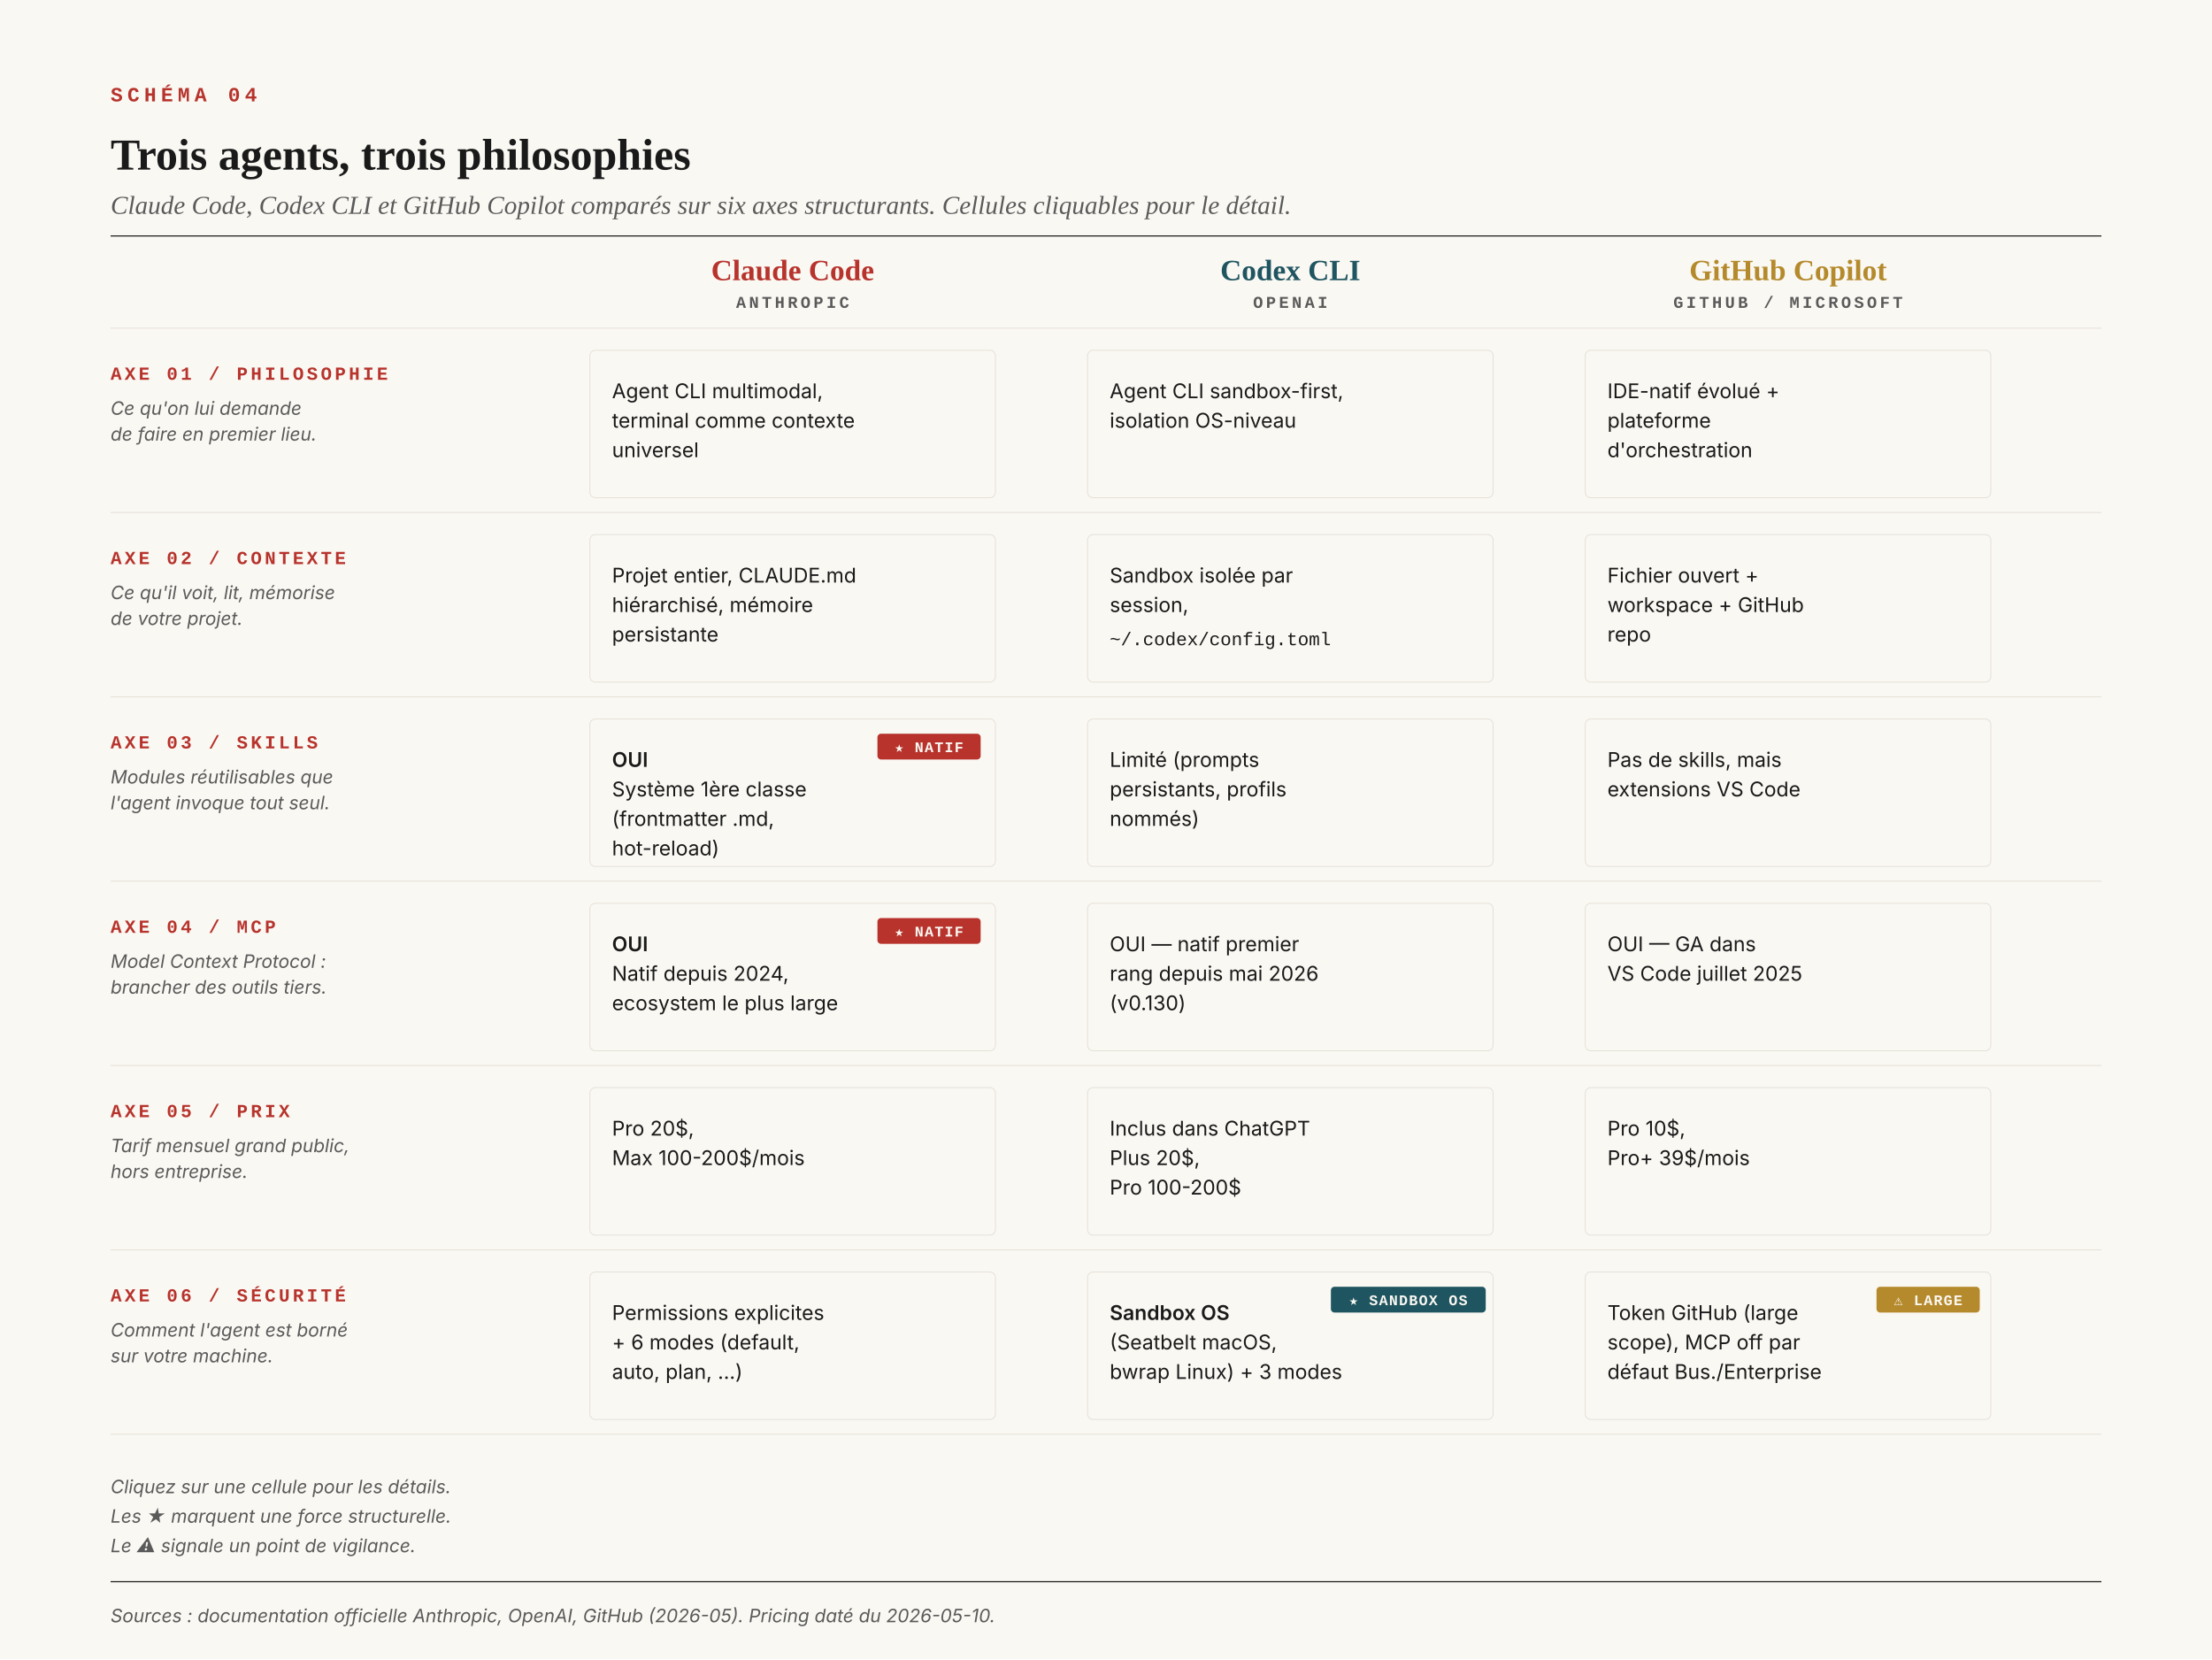
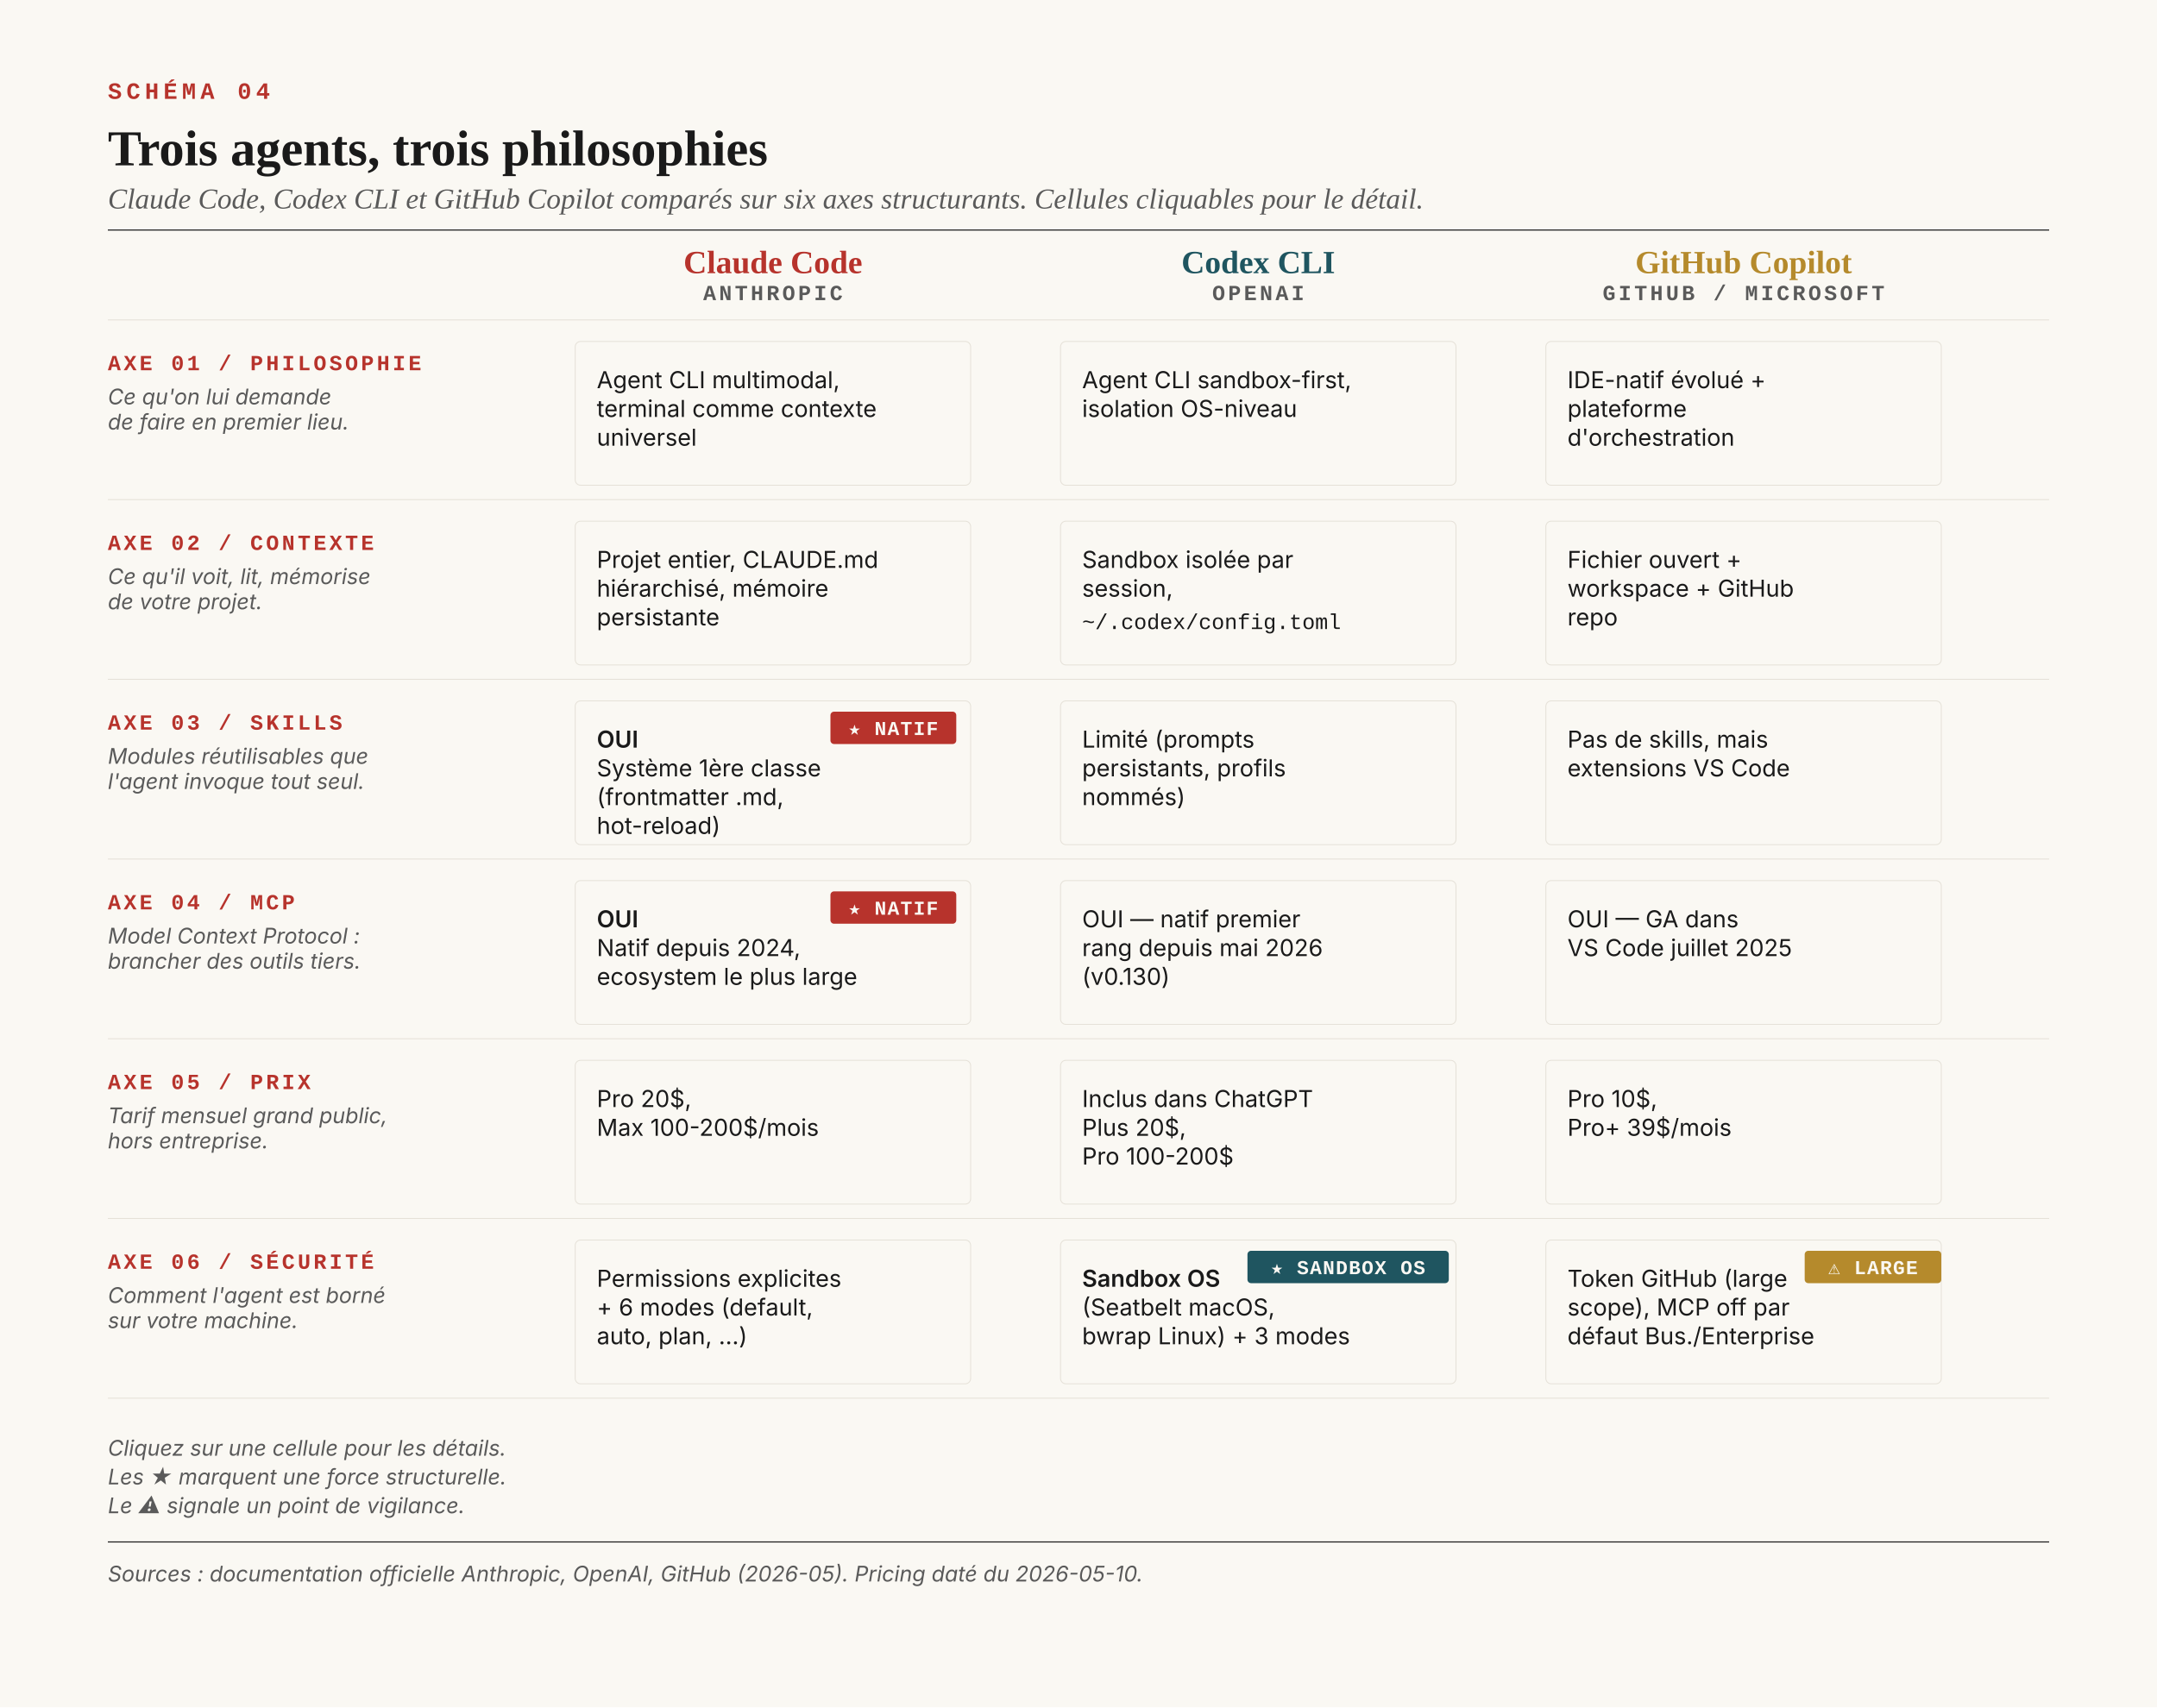
- <svg xmlns="http://www.w3.org/2000/svg" viewBox="0 0 1200 900" data-schema-id="schema-04" role="img" aria-label="Matrice comparative Claude Code, Codex CLI et GitHub Copilot sur six axes">
+ <svg xmlns="http://www.w3.org/2000/svg" viewBox="0 0 1200 950" data-schema-id="schema-04" role="img" aria-label="Matrice comparative Claude Code, Codex CLI et GitHub Copilot sur six axes">
  <defs>
    <style>
      .display { font-family: 'Spectral', 'Times New Roman', serif; }
      .body { font-family: 'Inter', 'Helvetica', sans-serif; }
      .mono { font-family: 'JetBrains Mono', 'Courier New', monospace; }
      .interactive { cursor: pointer; }
      .interactive:hover .cell-bg { fill: #F2EEE4; }
      .interactive:focus { outline: none; }
      .interactive:focus .cell-bg { stroke: #1A1A1A; stroke-width: 1; }
    </style>
  </defs>
-   <rect width="1200" height="900" fill="#FAF8F3" />
-   <text class="mono" x="60" y="55" font-size="11" font-weight="600" fill="#B7332C" letter-spacing="2.5">SCHÉMA 04</text>
-   <text class="display" x="60" y="92" font-size="24" font-weight="600" fill="#1A1A1A">Trois agents, trois philosophies</text>
-   <text class="display" x="60" y="116" font-size="14" font-style="italic" fill="#5A5A5A">Claude Code, Codex CLI et GitHub Copilot comparés sur six axes structurants. Cellules cliquables pour le détail.</text>
+   <rect width="1200" height="950" fill="#FAF8F3" />
+   <text class="mono" x="60" y="55" font-size="13" font-weight="600" fill="#B7332C" letter-spacing="2.5">SCHÉMA 04</text>
+   <text class="display" x="60" y="92" font-size="28" font-weight="600" fill="#1A1A1A">Trois agents, trois philosophies</text>
+   <text class="display" x="60" y="116" font-size="16" font-style="italic" fill="#5A5A5A">Claude Code, Codex CLI et GitHub Copilot comparés sur six axes structurants. Cellules cliquables pour le détail.</text>
  <line x1="60" y1="128" x2="1140" y2="128" stroke="#1A1A1A" stroke-width="0.6" />
-   <text class="display" x="430" y="152" font-size="16" font-weight="600" fill="#B7332C" text-anchor="middle">Claude Code</text>
-   <text class="mono" x="430" y="167" font-size="9" font-weight="600" fill="#5A5A5A" letter-spacing="1.6" text-anchor="middle">ANTHROPIC</text>
-   <text class="display" x="700" y="152" font-size="16" font-weight="600" fill="#1F5560" text-anchor="middle">Codex CLI</text>
-   <text class="mono" x="700" y="167" font-size="9" font-weight="600" fill="#5A5A5A" letter-spacing="1.6" text-anchor="middle">OPENAI</text>
-   <text class="display" x="970" y="152" font-size="16" font-weight="600" fill="#B58A2C" text-anchor="middle">GitHub Copilot</text>
-   <text class="mono" x="970" y="167" font-size="9" font-weight="600" fill="#5A5A5A" letter-spacing="1.6" text-anchor="middle">GITHUB / MICROSOFT</text>
+   <text class="display" x="430" y="152" font-size="18" font-weight="600" fill="#B7332C" text-anchor="middle">Claude Code</text>
+   <text class="mono" x="430" y="167" font-size="12" font-weight="600" fill="#5A5A5A" letter-spacing="1.6" text-anchor="middle">ANTHROPIC</text>
+   <text class="display" x="700" y="152" font-size="18" font-weight="600" fill="#1F5560" text-anchor="middle">Codex CLI</text>
+   <text class="mono" x="700" y="167" font-size="12" font-weight="600" fill="#5A5A5A" letter-spacing="1.6" text-anchor="middle">OPENAI</text>
+   <text class="display" x="970" y="152" font-size="18" font-weight="600" fill="#B58A2C" text-anchor="middle">GitHub Copilot</text>
+   <text class="mono" x="970" y="167" font-size="12" font-weight="600" fill="#5A5A5A" letter-spacing="1.6" text-anchor="middle">GITHUB / MICROSOFT</text>
  <line x1="60" y1="178" x2="1140" y2="178" stroke="#E5E1D8" stroke-width="0.5" />
-   <text class="mono" x="60" y="206" font-size="10" font-weight="600" fill="#B7332C" letter-spacing="1.6">AXE 01 / PHILOSOPHIE</text>
-   <text class="body" x="60" y="225" font-size="10" font-style="italic" fill="#5A5A5A">Ce qu'on lui demande</text>
-   <text class="body" x="60" y="239" font-size="10" font-style="italic" fill="#5A5A5A">de faire en premier lieu.</text>
+   <text class="mono" x="60" y="206" font-size="12" font-weight="600" fill="#B7332C" letter-spacing="1.6">AXE 01 / PHILOSOPHIE</text>
+   <text class="body" x="60" y="225" font-size="12" font-style="italic" fill="#5A5A5A">Ce qu'on lui demande</text>
+   <text class="body" x="60" y="239" font-size="12" font-style="italic" fill="#5A5A5A">de faire en premier lieu.</text>
  <g class="interactive" data-card="cell-claude-philo" tabindex="0" role="button" aria-label="Claude Code, philosophie">
    <rect class="cell-bg" x="320" y="190" width="220" height="80" rx="3" fill="#FAF8F3" stroke="#E5E1D8" stroke-width="0.5" />
-     <text class="body" x="332" y="216" font-size="11" fill="#1A1A1A">Agent CLI multimodal,</text>
-     <text class="body" x="332" y="232" font-size="11" fill="#1A1A1A">terminal comme contexte</text>
-     <text class="body" x="332" y="248" font-size="11" fill="#1A1A1A">universel</text>
+     <text class="body" x="332" y="216" font-size="13" fill="#1A1A1A">Agent CLI multimodal,</text>
+     <text class="body" x="332" y="232" font-size="13" fill="#1A1A1A">terminal comme contexte</text>
+     <text class="body" x="332" y="248" font-size="13" fill="#1A1A1A">universel</text>
  </g>
  <g class="interactive" data-card="cell-codex-philo" tabindex="0" role="button" aria-label="Codex CLI, philosophie">
    <rect class="cell-bg" x="590" y="190" width="220" height="80" rx="3" fill="#FAF8F3" stroke="#E5E1D8" stroke-width="0.5" />
-     <text class="body" x="602" y="216" font-size="11" fill="#1A1A1A">Agent CLI sandbox-first,</text>
-     <text class="body" x="602" y="232" font-size="11" fill="#1A1A1A">isolation OS-niveau</text>
+     <text class="body" x="602" y="216" font-size="13" fill="#1A1A1A">Agent CLI sandbox-first,</text>
+     <text class="body" x="602" y="232" font-size="13" fill="#1A1A1A">isolation OS-niveau</text>
  </g>
  <g class="interactive" data-card="cell-copilot-philo" tabindex="0" role="button" aria-label="GitHub Copilot, philosophie">
    <rect class="cell-bg" x="860" y="190" width="220" height="80" rx="3" fill="#FAF8F3" stroke="#E5E1D8" stroke-width="0.5" />
-     <text class="body" x="872" y="216" font-size="11" fill="#1A1A1A">IDE-natif évolué +</text>
-     <text class="body" x="872" y="232" font-size="11" fill="#1A1A1A">plateforme</text>
-     <text class="body" x="872" y="248" font-size="11" fill="#1A1A1A">d'orchestration</text>
+     <text class="body" x="872" y="216" font-size="13" fill="#1A1A1A">IDE-natif évolué +</text>
+     <text class="body" x="872" y="232" font-size="13" fill="#1A1A1A">plateforme</text>
+     <text class="body" x="872" y="248" font-size="13" fill="#1A1A1A">d'orchestration</text>
  </g>
  <line x1="60" y1="278" x2="1140" y2="278" stroke="#E5E1D8" stroke-width="0.5" />
-   <text class="mono" x="60" y="306" font-size="10" font-weight="600" fill="#B7332C" letter-spacing="1.6">AXE 02 / CONTEXTE</text>
-   <text class="body" x="60" y="325" font-size="10" font-style="italic" fill="#5A5A5A">Ce qu'il voit, lit, mémorise</text>
-   <text class="body" x="60" y="339" font-size="10" font-style="italic" fill="#5A5A5A">de votre projet.</text>
+   <text class="mono" x="60" y="306" font-size="12" font-weight="600" fill="#B7332C" letter-spacing="1.6">AXE 02 / CONTEXTE</text>
+   <text class="body" x="60" y="325" font-size="12" font-style="italic" fill="#5A5A5A">Ce qu'il voit, lit, mémorise</text>
+   <text class="body" x="60" y="339" font-size="12" font-style="italic" fill="#5A5A5A">de votre projet.</text>
  <g class="interactive" data-card="cell-claude-contexte" tabindex="0" role="button" aria-label="Claude Code, contexte">
    <rect class="cell-bg" x="320" y="290" width="220" height="80" rx="3" fill="#FAF8F3" stroke="#E5E1D8" stroke-width="0.5" />
-     <text class="body" x="332" y="316" font-size="11" fill="#1A1A1A">Projet entier, CLAUDE.md</text>
-     <text class="body" x="332" y="332" font-size="11" fill="#1A1A1A">hiérarchisé, mémoire</text>
-     <text class="body" x="332" y="348" font-size="11" fill="#1A1A1A">persistante</text>
+     <text class="body" x="332" y="316" font-size="13" fill="#1A1A1A">Projet entier, CLAUDE.md</text>
+     <text class="body" x="332" y="332" font-size="13" fill="#1A1A1A">hiérarchisé, mémoire</text>
+     <text class="body" x="332" y="348" font-size="13" fill="#1A1A1A">persistante</text>
  </g>
  <g class="interactive" data-card="cell-codex-contexte" tabindex="0" role="button" aria-label="Codex CLI, contexte">
    <rect class="cell-bg" x="590" y="290" width="220" height="80" rx="3" fill="#FAF8F3" stroke="#E5E1D8" stroke-width="0.5" />
-     <text class="body" x="602" y="316" font-size="11" fill="#1A1A1A">Sandbox isolée par</text>
-     <text class="body" x="602" y="332" font-size="11" fill="#1A1A1A">session,</text>
-     <text class="mono" x="602" y="350" font-size="10" fill="#1A1A1A">~/.codex/config.toml</text>
+     <text class="body" x="602" y="316" font-size="13" fill="#1A1A1A">Sandbox isolée par</text>
+     <text class="body" x="602" y="332" font-size="13" fill="#1A1A1A">session,</text>
+     <text class="mono" x="602" y="350" font-size="12" fill="#1A1A1A">~/.codex/config.toml</text>
  </g>
  <g class="interactive" data-card="cell-copilot-contexte" tabindex="0" role="button" aria-label="GitHub Copilot, contexte">
    <rect class="cell-bg" x="860" y="290" width="220" height="80" rx="3" fill="#FAF8F3" stroke="#E5E1D8" stroke-width="0.5" />
-     <text class="body" x="872" y="316" font-size="11" fill="#1A1A1A">Fichier ouvert +</text>
-     <text class="body" x="872" y="332" font-size="11" fill="#1A1A1A">workspace + GitHub</text>
-     <text class="body" x="872" y="348" font-size="11" fill="#1A1A1A">repo</text>
+     <text class="body" x="872" y="316" font-size="13" fill="#1A1A1A">Fichier ouvert +</text>
+     <text class="body" x="872" y="332" font-size="13" fill="#1A1A1A">workspace + GitHub</text>
+     <text class="body" x="872" y="348" font-size="13" fill="#1A1A1A">repo</text>
  </g>
  <line x1="60" y1="378" x2="1140" y2="378" stroke="#E5E1D8" stroke-width="0.5" />
-   <text class="mono" x="60" y="406" font-size="10" font-weight="600" fill="#B7332C" letter-spacing="1.6">AXE 03 / SKILLS</text>
-   <text class="body" x="60" y="425" font-size="10" font-style="italic" fill="#5A5A5A">Modules réutilisables que</text>
-   <text class="body" x="60" y="439" font-size="10" font-style="italic" fill="#5A5A5A">l'agent invoque tout seul.</text>
+   <text class="mono" x="60" y="406" font-size="12" font-weight="600" fill="#B7332C" letter-spacing="1.6">AXE 03 / SKILLS</text>
+   <text class="body" x="60" y="425" font-size="12" font-style="italic" fill="#5A5A5A">Modules réutilisables que</text>
+   <text class="body" x="60" y="439" font-size="12" font-style="italic" fill="#5A5A5A">l'agent invoque tout seul.</text>
  <g class="interactive" data-card="cell-claude-skills" tabindex="0" role="button" aria-label="Claude Code, skills">
    <rect class="cell-bg" x="320" y="390" width="220" height="80" rx="3" fill="#FAF8F3" stroke="#E5E1D8" stroke-width="0.5" />
-     <text class="body" x="332" y="416" font-size="11" font-weight="600" fill="#1A1A1A">OUI</text>
-     <text class="body" x="332" y="432" font-size="11" fill="#1A1A1A">Système 1ère classe</text>
-     <text class="body" x="332" y="448" font-size="11" fill="#1A1A1A">(frontmatter .md,</text>
-     <text class="body" x="332" y="464" font-size="11" fill="#1A1A1A">hot-reload)</text>
-     <rect x="476" y="398" width="56" height="14" rx="2" fill="#B7332C" />
-     <text class="mono" x="504" y="408" font-size="8" font-weight="600" fill="#FAF8F3" letter-spacing="0.6" text-anchor="middle">★ NATIF</text>
+     <text class="body" x="332" y="416" font-size="13" font-weight="600" fill="#1A1A1A">OUI</text>
+     <text class="body" x="332" y="432" font-size="13" fill="#1A1A1A">Système 1ère classe</text>
+     <text class="body" x="332" y="448" font-size="13" fill="#1A1A1A">(frontmatter .md,</text>
+     <text class="body" x="332" y="464" font-size="13" fill="#1A1A1A">hot-reload)</text>
+     <rect x="462" y="396" width="70" height="18" rx="2" fill="#B7332C" />
+     <text class="mono" x="497" y="409" font-size="11" font-weight="600" fill="#FAF8F3" letter-spacing="0.6" text-anchor="middle">★ NATIF</text>
  </g>
  <g class="interactive" data-card="cell-codex-skills" tabindex="0" role="button" aria-label="Codex CLI, skills">
    <rect class="cell-bg" x="590" y="390" width="220" height="80" rx="3" fill="#FAF8F3" stroke="#E5E1D8" stroke-width="0.5" />
-     <text class="body" x="602" y="416" font-size="11" fill="#1A1A1A">Limité (prompts</text>
-     <text class="body" x="602" y="432" font-size="11" fill="#1A1A1A">persistants, profils</text>
-     <text class="body" x="602" y="448" font-size="11" fill="#1A1A1A">nommés)</text>
+     <text class="body" x="602" y="416" font-size="13" fill="#1A1A1A">Limité (prompts</text>
+     <text class="body" x="602" y="432" font-size="13" fill="#1A1A1A">persistants, profils</text>
+     <text class="body" x="602" y="448" font-size="13" fill="#1A1A1A">nommés)</text>
  </g>
  <g class="interactive" data-card="cell-copilot-skills" tabindex="0" role="button" aria-label="GitHub Copilot, skills">
    <rect class="cell-bg" x="860" y="390" width="220" height="80" rx="3" fill="#FAF8F3" stroke="#E5E1D8" stroke-width="0.5" />
-     <text class="body" x="872" y="416" font-size="11" fill="#1A1A1A">Pas de skills, mais</text>
-     <text class="body" x="872" y="432" font-size="11" fill="#1A1A1A">extensions VS Code</text>
+     <text class="body" x="872" y="416" font-size="13" fill="#1A1A1A">Pas de skills, mais</text>
+     <text class="body" x="872" y="432" font-size="13" fill="#1A1A1A">extensions VS Code</text>
  </g>
  <line x1="60" y1="478" x2="1140" y2="478" stroke="#E5E1D8" stroke-width="0.5" />
-   <text class="mono" x="60" y="506" font-size="10" font-weight="600" fill="#B7332C" letter-spacing="1.6">AXE 04 / MCP</text>
-   <text class="body" x="60" y="525" font-size="10" font-style="italic" fill="#5A5A5A">Model Context Protocol :</text>
-   <text class="body" x="60" y="539" font-size="10" font-style="italic" fill="#5A5A5A">brancher des outils tiers.</text>
+   <text class="mono" x="60" y="506" font-size="12" font-weight="600" fill="#B7332C" letter-spacing="1.6">AXE 04 / MCP</text>
+   <text class="body" x="60" y="525" font-size="12" font-style="italic" fill="#5A5A5A">Model Context Protocol :</text>
+   <text class="body" x="60" y="539" font-size="12" font-style="italic" fill="#5A5A5A">brancher des outils tiers.</text>
  <g class="interactive" data-card="cell-claude-mcp" tabindex="0" role="button" aria-label="Claude Code, MCP">
    <rect class="cell-bg" x="320" y="490" width="220" height="80" rx="3" fill="#FAF8F3" stroke="#E5E1D8" stroke-width="0.5" />
-     <text class="body" x="332" y="516" font-size="11" font-weight="600" fill="#1A1A1A">OUI</text>
-     <text class="body" x="332" y="532" font-size="11" fill="#1A1A1A">Natif depuis 2024,</text>
-     <text class="body" x="332" y="548" font-size="11" fill="#1A1A1A">ecosystem le plus large</text>
-     <rect x="476" y="498" width="56" height="14" rx="2" fill="#B7332C" />
-     <text class="mono" x="504" y="508" font-size="8" font-weight="600" fill="#FAF8F3" letter-spacing="0.6" text-anchor="middle">★ NATIF</text>
+     <text class="body" x="332" y="516" font-size="13" font-weight="600" fill="#1A1A1A">OUI</text>
+     <text class="body" x="332" y="532" font-size="13" fill="#1A1A1A">Natif depuis 2024,</text>
+     <text class="body" x="332" y="548" font-size="13" fill="#1A1A1A">ecosystem le plus large</text>
+     <rect x="462" y="496" width="70" height="18" rx="2" fill="#B7332C" />
+     <text class="mono" x="497" y="509" font-size="11" font-weight="600" fill="#FAF8F3" letter-spacing="0.6" text-anchor="middle">★ NATIF</text>
  </g>
  <g class="interactive" data-card="cell-codex-mcp" tabindex="0" role="button" aria-label="Codex CLI, MCP">
    <rect class="cell-bg" x="590" y="490" width="220" height="80" rx="3" fill="#FAF8F3" stroke="#E5E1D8" stroke-width="0.5" />
-     <text class="body" x="602" y="516" font-size="11" fill="#1A1A1A">OUI — natif premier</text>
-     <text class="body" x="602" y="532" font-size="11" fill="#1A1A1A">rang depuis mai 2026</text>
-     <text class="body" x="602" y="548" font-size="11" fill="#1A1A1A">(v0.130)</text>
+     <text class="body" x="602" y="516" font-size="13" fill="#1A1A1A">OUI — natif premier</text>
+     <text class="body" x="602" y="532" font-size="13" fill="#1A1A1A">rang depuis mai 2026</text>
+     <text class="body" x="602" y="548" font-size="13" fill="#1A1A1A">(v0.130)</text>
  </g>
  <g class="interactive" data-card="cell-copilot-mcp" tabindex="0" role="button" aria-label="GitHub Copilot, MCP">
    <rect class="cell-bg" x="860" y="490" width="220" height="80" rx="3" fill="#FAF8F3" stroke="#E5E1D8" stroke-width="0.5" />
-     <text class="body" x="872" y="516" font-size="11" fill="#1A1A1A">OUI — GA dans</text>
-     <text class="body" x="872" y="532" font-size="11" fill="#1A1A1A">VS Code juillet 2025</text>
+     <text class="body" x="872" y="516" font-size="13" fill="#1A1A1A">OUI — GA dans</text>
+     <text class="body" x="872" y="532" font-size="13" fill="#1A1A1A">VS Code juillet 2025</text>
  </g>
  <line x1="60" y1="578" x2="1140" y2="578" stroke="#E5E1D8" stroke-width="0.5" />
-   <text class="mono" x="60" y="606" font-size="10" font-weight="600" fill="#B7332C" letter-spacing="1.6">AXE 05 / PRIX</text>
-   <text class="body" x="60" y="625" font-size="10" font-style="italic" fill="#5A5A5A">Tarif mensuel grand public,</text>
-   <text class="body" x="60" y="639" font-size="10" font-style="italic" fill="#5A5A5A">hors entreprise.</text>
+   <text class="mono" x="60" y="606" font-size="12" font-weight="600" fill="#B7332C" letter-spacing="1.6">AXE 05 / PRIX</text>
+   <text class="body" x="60" y="625" font-size="12" font-style="italic" fill="#5A5A5A">Tarif mensuel grand public,</text>
+   <text class="body" x="60" y="639" font-size="12" font-style="italic" fill="#5A5A5A">hors entreprise.</text>
  <g class="interactive" data-card="cell-claude-prix" tabindex="0" role="button" aria-label="Claude Code, prix">
    <rect class="cell-bg" x="320" y="590" width="220" height="80" rx="3" fill="#FAF8F3" stroke="#E5E1D8" stroke-width="0.5" />
-     <text class="body" x="332" y="616" font-size="11" fill="#1A1A1A">Pro 20$,</text>
-     <text class="body" x="332" y="632" font-size="11" fill="#1A1A1A">Max 100-200$/mois</text>
+     <text class="body" x="332" y="616" font-size="13" fill="#1A1A1A">Pro 20$,</text>
+     <text class="body" x="332" y="632" font-size="13" fill="#1A1A1A">Max 100-200$/mois</text>
  </g>
  <g class="interactive" data-card="cell-codex-prix" tabindex="0" role="button" aria-label="Codex CLI, prix">
    <rect class="cell-bg" x="590" y="590" width="220" height="80" rx="3" fill="#FAF8F3" stroke="#E5E1D8" stroke-width="0.5" />
-     <text class="body" x="602" y="616" font-size="11" fill="#1A1A1A">Inclus dans ChatGPT</text>
-     <text class="body" x="602" y="632" font-size="11" fill="#1A1A1A">Plus 20$,</text>
-     <text class="body" x="602" y="648" font-size="11" fill="#1A1A1A">Pro 100-200$</text>
+     <text class="body" x="602" y="616" font-size="13" fill="#1A1A1A">Inclus dans ChatGPT</text>
+     <text class="body" x="602" y="632" font-size="13" fill="#1A1A1A">Plus 20$,</text>
+     <text class="body" x="602" y="648" font-size="13" fill="#1A1A1A">Pro 100-200$</text>
  </g>
  <g class="interactive" data-card="cell-copilot-prix" tabindex="0" role="button" aria-label="GitHub Copilot, prix">
    <rect class="cell-bg" x="860" y="590" width="220" height="80" rx="3" fill="#FAF8F3" stroke="#E5E1D8" stroke-width="0.5" />
-     <text class="body" x="872" y="616" font-size="11" fill="#1A1A1A">Pro 10$,</text>
-     <text class="body" x="872" y="632" font-size="11" fill="#1A1A1A">Pro+ 39$/mois</text>
+     <text class="body" x="872" y="616" font-size="13" fill="#1A1A1A">Pro 10$,</text>
+     <text class="body" x="872" y="632" font-size="13" fill="#1A1A1A">Pro+ 39$/mois</text>
  </g>
  <line x1="60" y1="678" x2="1140" y2="678" stroke="#E5E1D8" stroke-width="0.5" />
-   <text class="mono" x="60" y="706" font-size="10" font-weight="600" fill="#B7332C" letter-spacing="1.6">AXE 06 / SÉCURITÉ</text>
-   <text class="body" x="60" y="725" font-size="10" font-style="italic" fill="#5A5A5A">Comment l'agent est borné</text>
-   <text class="body" x="60" y="739" font-size="10" font-style="italic" fill="#5A5A5A">sur votre machine.</text>
+   <text class="mono" x="60" y="706" font-size="12" font-weight="600" fill="#B7332C" letter-spacing="1.6">AXE 06 / SÉCURITÉ</text>
+   <text class="body" x="60" y="725" font-size="12" font-style="italic" fill="#5A5A5A">Comment l'agent est borné</text>
+   <text class="body" x="60" y="739" font-size="12" font-style="italic" fill="#5A5A5A">sur votre machine.</text>
  <g class="interactive" data-card="cell-claude-securite" tabindex="0" role="button" aria-label="Claude Code, sécurité">
    <rect class="cell-bg" x="320" y="690" width="220" height="80" rx="3" fill="#FAF8F3" stroke="#E5E1D8" stroke-width="0.5" />
-     <text class="body" x="332" y="716" font-size="11" fill="#1A1A1A">Permissions explicites</text>
-     <text class="body" x="332" y="732" font-size="11" fill="#1A1A1A">+ 6 modes (default,</text>
-     <text class="body" x="332" y="748" font-size="11" fill="#1A1A1A">auto, plan, ...)</text>
+     <text class="body" x="332" y="716" font-size="13" fill="#1A1A1A">Permissions explicites</text>
+     <text class="body" x="332" y="732" font-size="13" fill="#1A1A1A">+ 6 modes (default,</text>
+     <text class="body" x="332" y="748" font-size="13" fill="#1A1A1A">auto, plan, ...)</text>
  </g>
  <g class="interactive" data-card="cell-codex-securite" tabindex="0" role="button" aria-label="Codex CLI, sécurité">
    <rect class="cell-bg" x="590" y="690" width="220" height="80" rx="3" fill="#FAF8F3" stroke="#E5E1D8" stroke-width="0.5" />
-     <text class="body" x="602" y="716" font-size="11" font-weight="600" fill="#1A1A1A">Sandbox OS</text>
-     <text class="body" x="602" y="732" font-size="11" fill="#1A1A1A">(Seatbelt macOS,</text>
-     <text class="body" x="602" y="748" font-size="11" fill="#1A1A1A">bwrap Linux) + 3 modes</text>
-     <rect x="722" y="698" width="84" height="14" rx="2" fill="#1F5560" />
-     <text class="mono" x="764" y="708" font-size="8" font-weight="600" fill="#FAF8F3" letter-spacing="0.6" text-anchor="middle">★ SANDBOX OS</text>
+     <text class="body" x="602" y="716" font-size="13" font-weight="600" fill="#1A1A1A">Sandbox OS</text>
+     <text class="body" x="602" y="732" font-size="13" fill="#1A1A1A">(Seatbelt macOS,</text>
+     <text class="body" x="602" y="748" font-size="13" fill="#1A1A1A">bwrap Linux) + 3 modes</text>
+     <rect x="694" y="696" width="112" height="18" rx="2" fill="#1F5560" />
+     <text class="mono" x="750" y="709" font-size="11" font-weight="600" fill="#FAF8F3" letter-spacing="0.6" text-anchor="middle">★ SANDBOX OS</text>
  </g>
  <g class="interactive" data-card="cell-copilot-securite" tabindex="0" role="button" aria-label="GitHub Copilot, sécurité">
    <rect class="cell-bg" x="860" y="690" width="220" height="80" rx="3" fill="#FAF8F3" stroke="#E5E1D8" stroke-width="0.5" />
-     <text class="body" x="872" y="716" font-size="11" fill="#1A1A1A">Token GitHub (large</text>
-     <text class="body" x="872" y="732" font-size="11" fill="#1A1A1A">scope), MCP off par</text>
-     <text class="body" x="872" y="748" font-size="11" fill="#1A1A1A">défaut Bus./Enterprise</text>
-     <rect x="1018" y="698" width="56" height="14" rx="2" fill="#B58A2C" />
-     <text class="mono" x="1046" y="708" font-size="8" font-weight="600" fill="#FAF8F3" letter-spacing="0.6" text-anchor="middle">⚠ LARGE</text>
+     <text class="body" x="872" y="716" font-size="13" fill="#1A1A1A">Token GitHub (large</text>
+     <text class="body" x="872" y="732" font-size="13" fill="#1A1A1A">scope), MCP off par</text>
+     <text class="body" x="872" y="748" font-size="13" fill="#1A1A1A">défaut Bus./Enterprise</text>
+     <rect x="1004" y="696" width="76" height="18" rx="2" fill="#B58A2C" />
+     <text class="mono" x="1042" y="709" font-size="11" font-weight="600" fill="#FAF8F3" letter-spacing="0.6" text-anchor="middle">⚠ LARGE</text>
  </g>
  <line x1="60" y1="778" x2="1140" y2="778" stroke="#E5E1D8" stroke-width="0.5" />
-   <text class="body" x="60" y="810" font-size="10" font-style="italic" fill="#5A5A5A">Cliquez sur une cellule pour les détails.</text>
-   <text class="body" x="60" y="826" font-size="10" font-style="italic" fill="#5A5A5A">Les ★ marquent une force structurelle.</text>
-   <text class="body" x="60" y="842" font-size="10" font-style="italic" fill="#5A5A5A">Le ⚠ signale un point de vigilance.</text>
+   <text class="body" x="60" y="810" font-size="12" font-style="italic" fill="#5A5A5A">Cliquez sur une cellule pour les détails.</text>
+   <text class="body" x="60" y="826" font-size="12" font-style="italic" fill="#5A5A5A">Les ★ marquent une force structurelle.</text>
+   <text class="body" x="60" y="842" font-size="12" font-style="italic" fill="#5A5A5A">Le ⚠ signale un point de vigilance.</text>
  <line x1="60" y1="858" x2="1140" y2="858" stroke="#1A1A1A" stroke-width="0.6" />
-   <text class="body" x="60" y="880" font-size="10" font-style="italic" fill="#5A5A5A">Sources : documentation officielle Anthropic, OpenAI, GitHub (2026-05). Pricing daté du 2026-05-10.</text>
+   <text class="body" x="60" y="880" font-size="12" font-style="italic" fill="#5A5A5A">Sources : documentation officielle Anthropic, OpenAI, GitHub (2026-05). Pricing daté du 2026-05-10.</text>
</svg>
